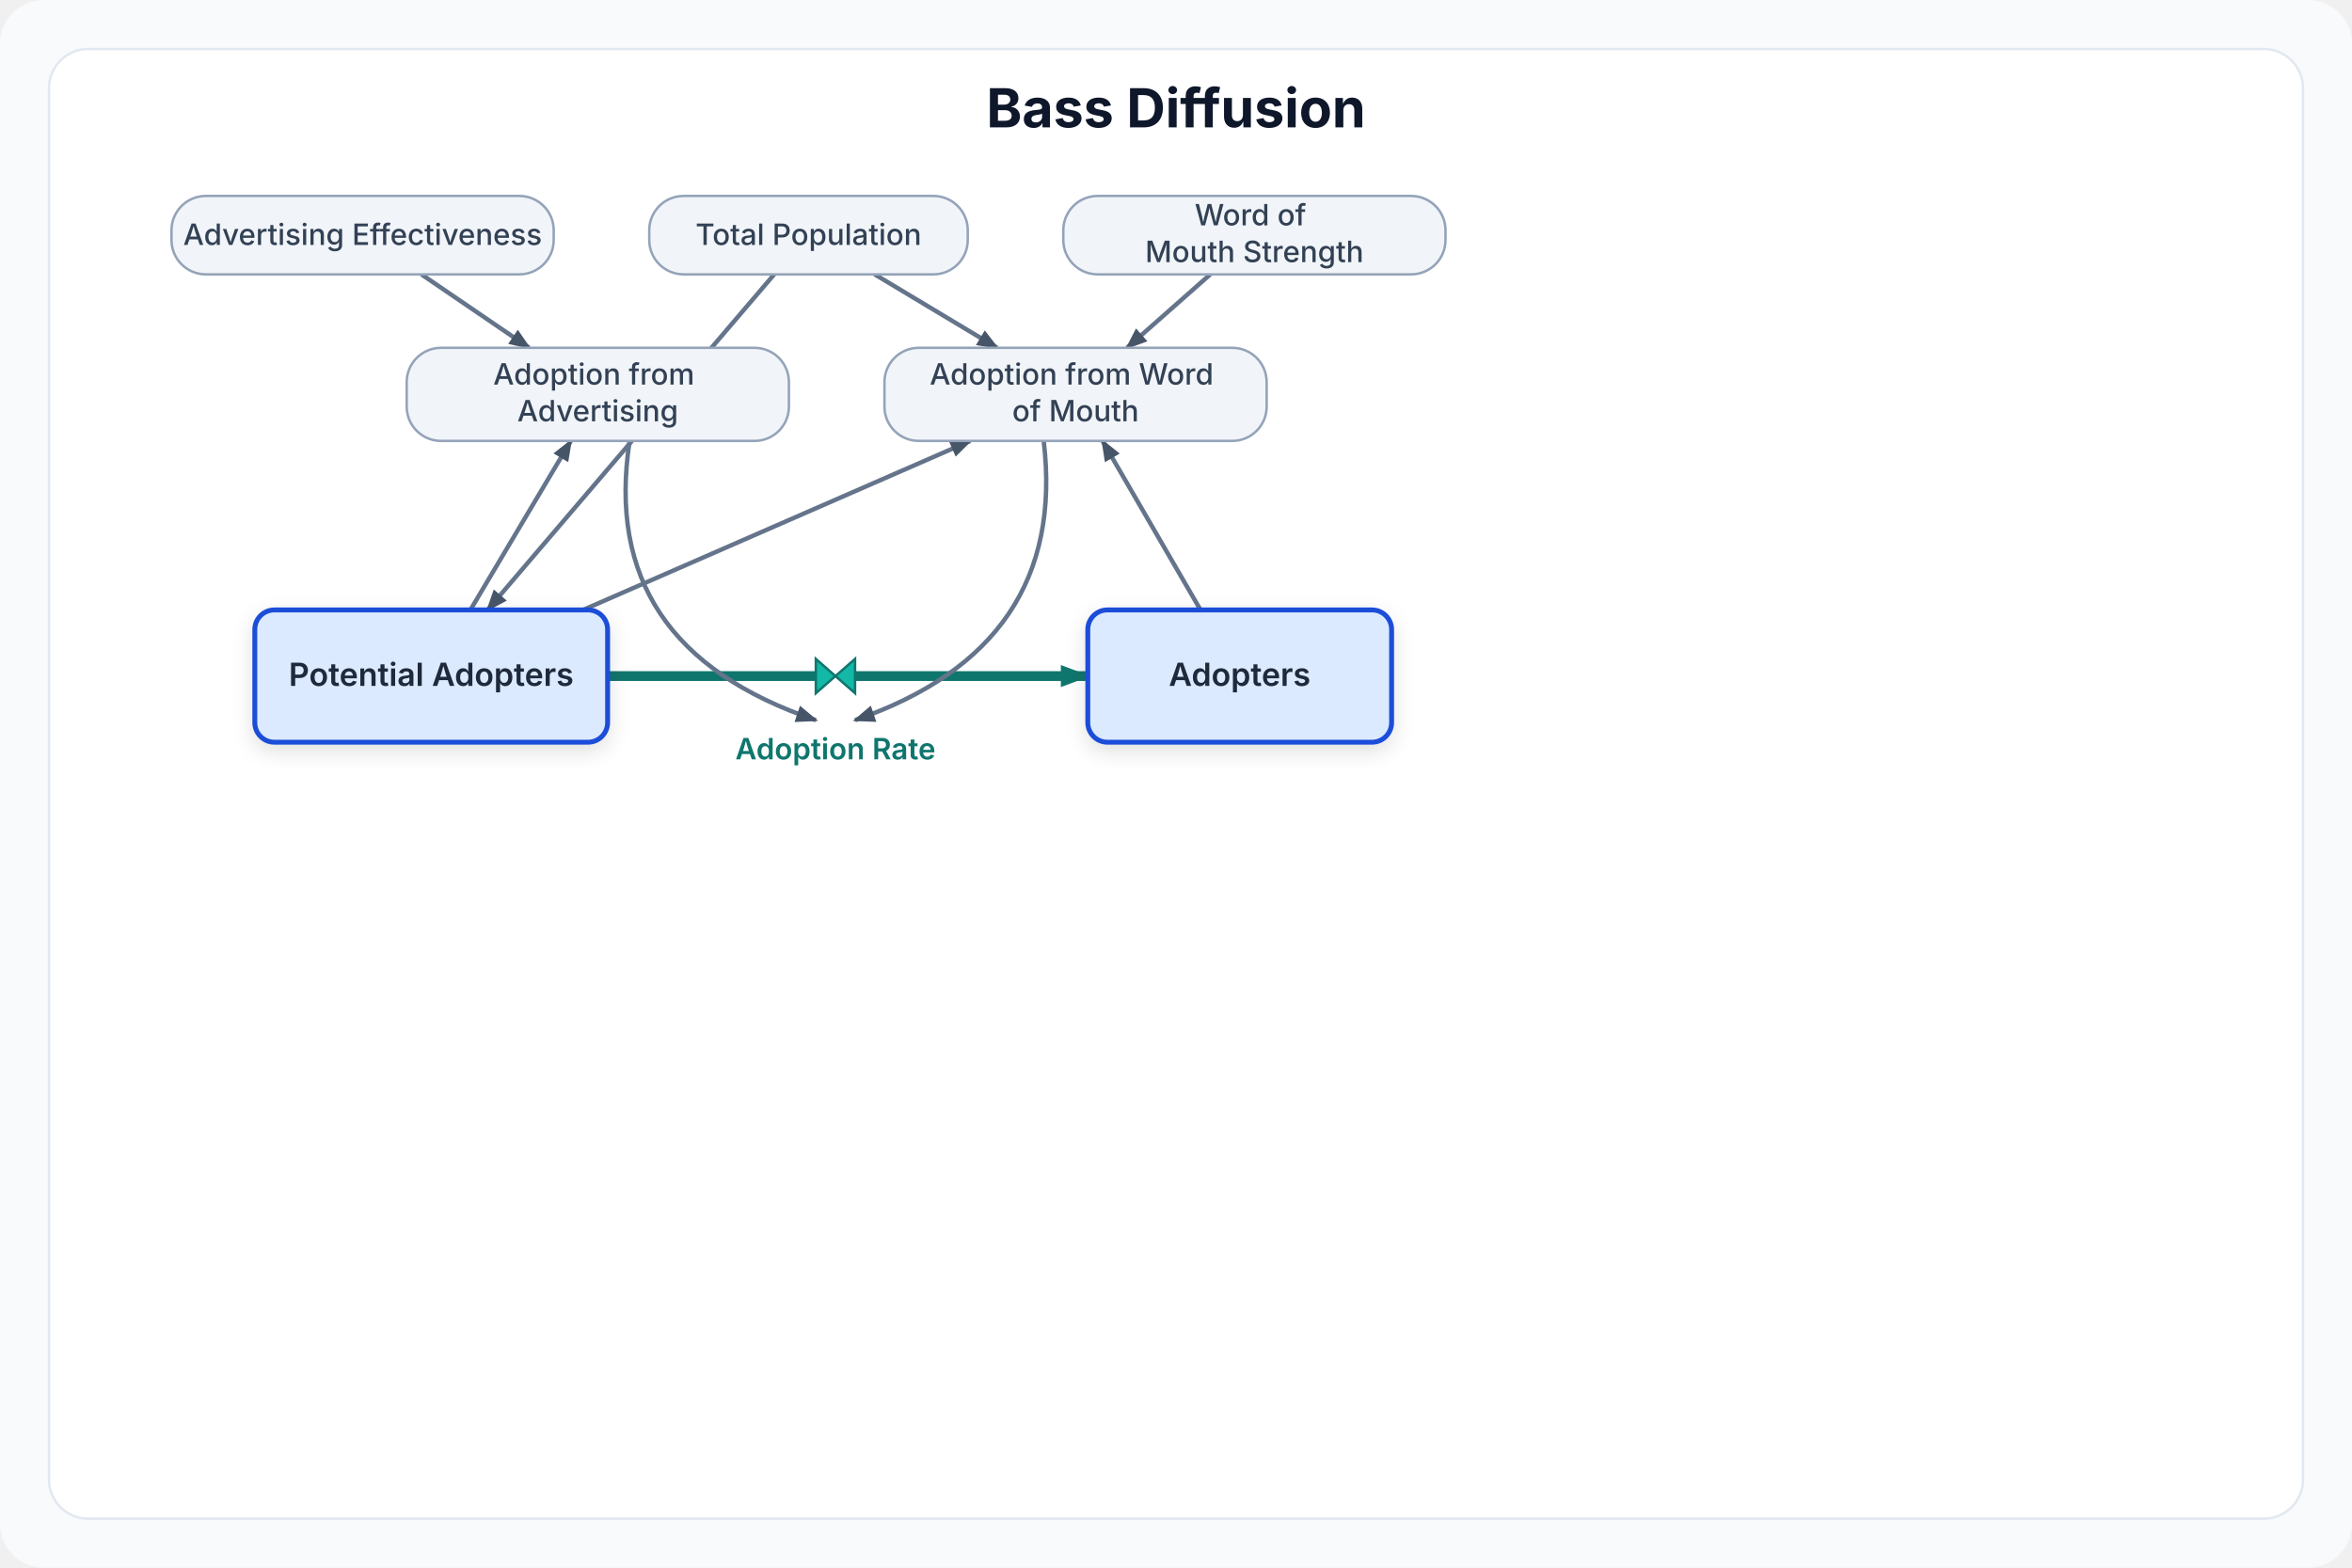
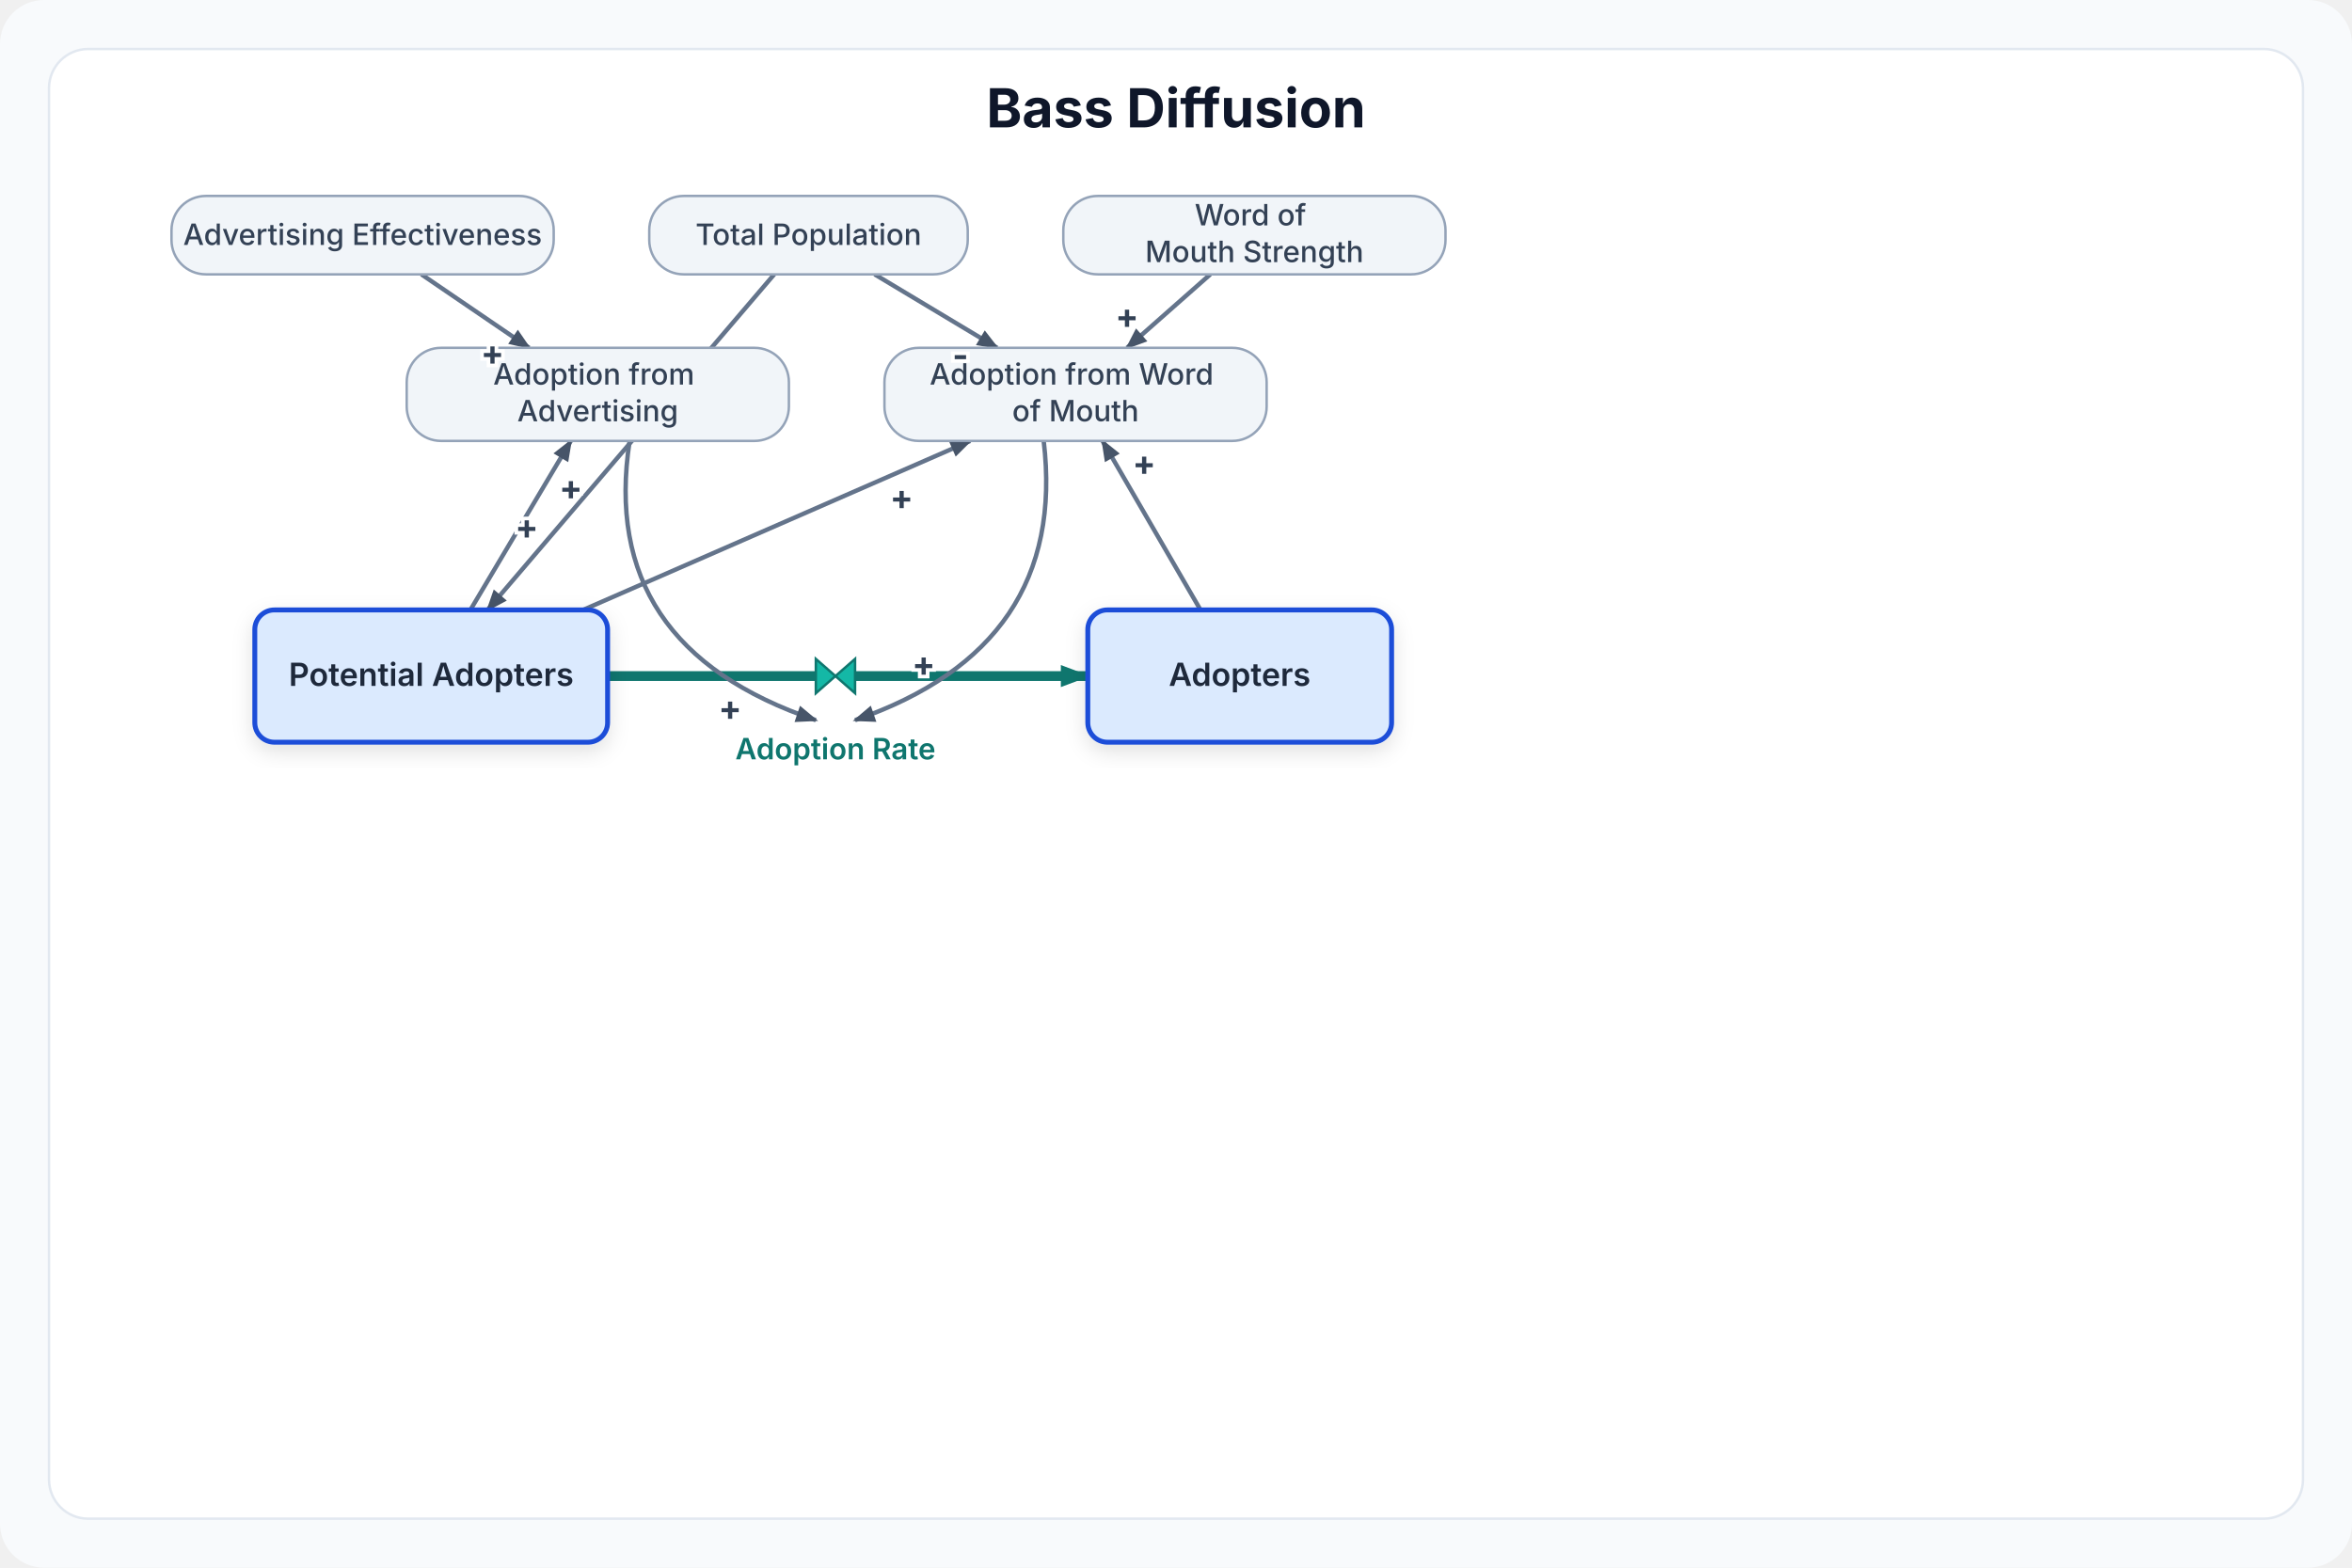
<svg xmlns="http://www.w3.org/2000/svg" width="960" height="640" viewBox="0 0 960 640">
  <defs>
    <filter id="shadow" x="-20%" y="-20%" width="140%" height="140%">
      <feDropShadow dx="0" dy="3" stdDeviation="4" flood-opacity=".12" />
    </filter>
    <marker id="arrow" markerUnits="userSpaceOnUse" markerWidth="9" markerHeight="7" refX="8" refY="3.5" orient="auto">
      <path d="M0,0 L9,3.5 L0,7 Z" fill="#475569" />
    </marker>
    <marker id="flow-arrow" markerUnits="userSpaceOnUse" markerWidth="12" markerHeight="9" refX="11" refY="4.5" orient="auto">
      <path d="M0,0 L12,4.5 L0,9 Z" fill="#0f766e" />
    </marker>
    <style>
- .title{font:700 22px Inter,Arial,sans-serif;fill:#0f172a;text-anchor:middle}.node-label{font:600 13px Inter,Arial,sans-serif;fill:#1e293b;text-anchor:middle}.flow-label{font:600 12px Inter,Arial,sans-serif;fill:#0f766e;text-anchor:middle}.small-label{font:500 12px Inter,Arial,sans-serif;fill:#334155;text-anchor:middle}.info{fill:none;stroke:#64748b;stroke-width:1.8;marker-end:url(#arrow)}.pipe{fill:none;stroke:#0f766e;stroke-width:4;marker-end:url(#flow-arrow)}.pipe.tail{marker-end:none}
+ .title{font:700 22px Inter,Arial,sans-serif;fill:#0f172a;text-anchor:middle}.node-label{font:600 13px Inter,Arial,sans-serif;fill:#1e293b;text-anchor:middle}.flow-label{font:600 12px Inter,Arial,sans-serif;fill:#0f766e;text-anchor:middle}.small-label{font:500 12px Inter,Arial,sans-serif;fill:#334155;text-anchor:middle}.info{fill:none;stroke:#64748b;stroke-width:1.8;marker-end:url(#arrow)}.pipe{fill:none;stroke:#0f766e;stroke-width:4;marker-end:url(#flow-arrow)}.pipe.tail{marker-end:none}.sign{font:700 14px Inter,Arial,sans-serif;fill:#334155;text-anchor:middle;paint-order:stroke;stroke:#fff;stroke-width:3}.loop{font:700 13px Inter,Arial,sans-serif;text-anchor:middle}
</style>
  </defs>
  <rect width="100%" height="100%" rx="18" fill="#f8fafc" />
  <rect x="20" y="20" width="920" height="600" rx="16" fill="#fff" stroke="#e2e8f0" />
  <text class="title" x="480" y="52">Bass Diffusion</text>
  <path class="pipe tail" d="M 334 276 L 248 276" />
  <path class="pipe" d="M 348 276 L 444 276" />
  <path class="info" d="M 172 112 L 216 142" />
  <path class="info" d="M 192 249 L 233 180" />
  <path class="info" d="M 494 112 L 460 142" />
  <path class="info" d="M 490 249 L 450 180" />
  <path class="info" d="M 238 249 L 396 180" />
  <path class="info" d="M 357 112 L 407 142" />
  <path class="info" d="M 257 180 Q 244 264 333 294" />
  <path class="info" d="M 426 180 Q 436 264 349 294" />
  <path class="info" d="M 316 112 L 199 249" />
  <rect x="104" y="249" width="144" height="54" rx="8" fill="#dbeafe" stroke="#1d4ed8" stroke-width="2" filter="url(#shadow)" />
  <text class="node-label" x="176" y="280">Potential Adopters</text>
  <rect x="444" y="249" width="124" height="54" rx="8" fill="#dbeafe" stroke="#1d4ed8" stroke-width="2" filter="url(#shadow)" />
  <text class="node-label" x="506" y="280">Adopters</text>
  <path d="M333,269 L341,276 L333,283 Z M349,269 L341,276 L349,283 Z" fill="#14b8a6" stroke="#0f766e" />
  <text class="flow-label" x="341" y="310">Adoption Rate</text>
  <rect x="70" y="80" width="156" height="32" rx="14" fill="#f1f5f9" stroke="#94a3b8" />
  <text class="small-label" x="148" y="100">Advertising Effectiveness</text>
  <rect x="265" y="80" width="130" height="32" rx="14" fill="#f1f5f9" stroke="#94a3b8" />
  <text class="small-label" x="330" y="100">Total Population</text>
  <rect x="434" y="80" width="156" height="32" rx="14" fill="#f1f5f9" stroke="#94a3b8" />
  <text class="small-label" x="512" y="92">
    <tspan x="512">Word of</tspan>
    <tspan x="512" dy="15">Mouth Strength</tspan>
  </text>
  <rect x="166" y="142" width="156" height="38" rx="14" fill="#f1f5f9" stroke="#94a3b8" />
  <text class="small-label" x="244" y="157">
    <tspan x="244">Adoption from</tspan>
    <tspan x="244" dy="15">Advertising</tspan>
  </text>
  <rect x="361" y="142" width="156" height="38" rx="14" fill="#f1f5f9" stroke="#94a3b8" />
  <text class="small-label" x="439" y="157">
    <tspan x="439">Adoption from Word</tspan>
    <tspan x="439" dy="15">of Mouth</tspan>
  </text>
+   <text class="sign" x="201" y="149">+</text>
+   <text class="sign" x="233" y="204">+</text>
+   <text class="sign" x="460" y="134">+</text>
+   <text class="sign" x="467" y="194">+</text>
+   <text class="sign" x="368" y="208">+</text>
+   <text class="sign" x="392" y="150">-</text>
+   <text class="sign" x="298" y="294">+</text>
+   <text class="sign" x="377" y="276">+</text>
+   <text class="sign" x="215" y="220">+</text>
</svg>
